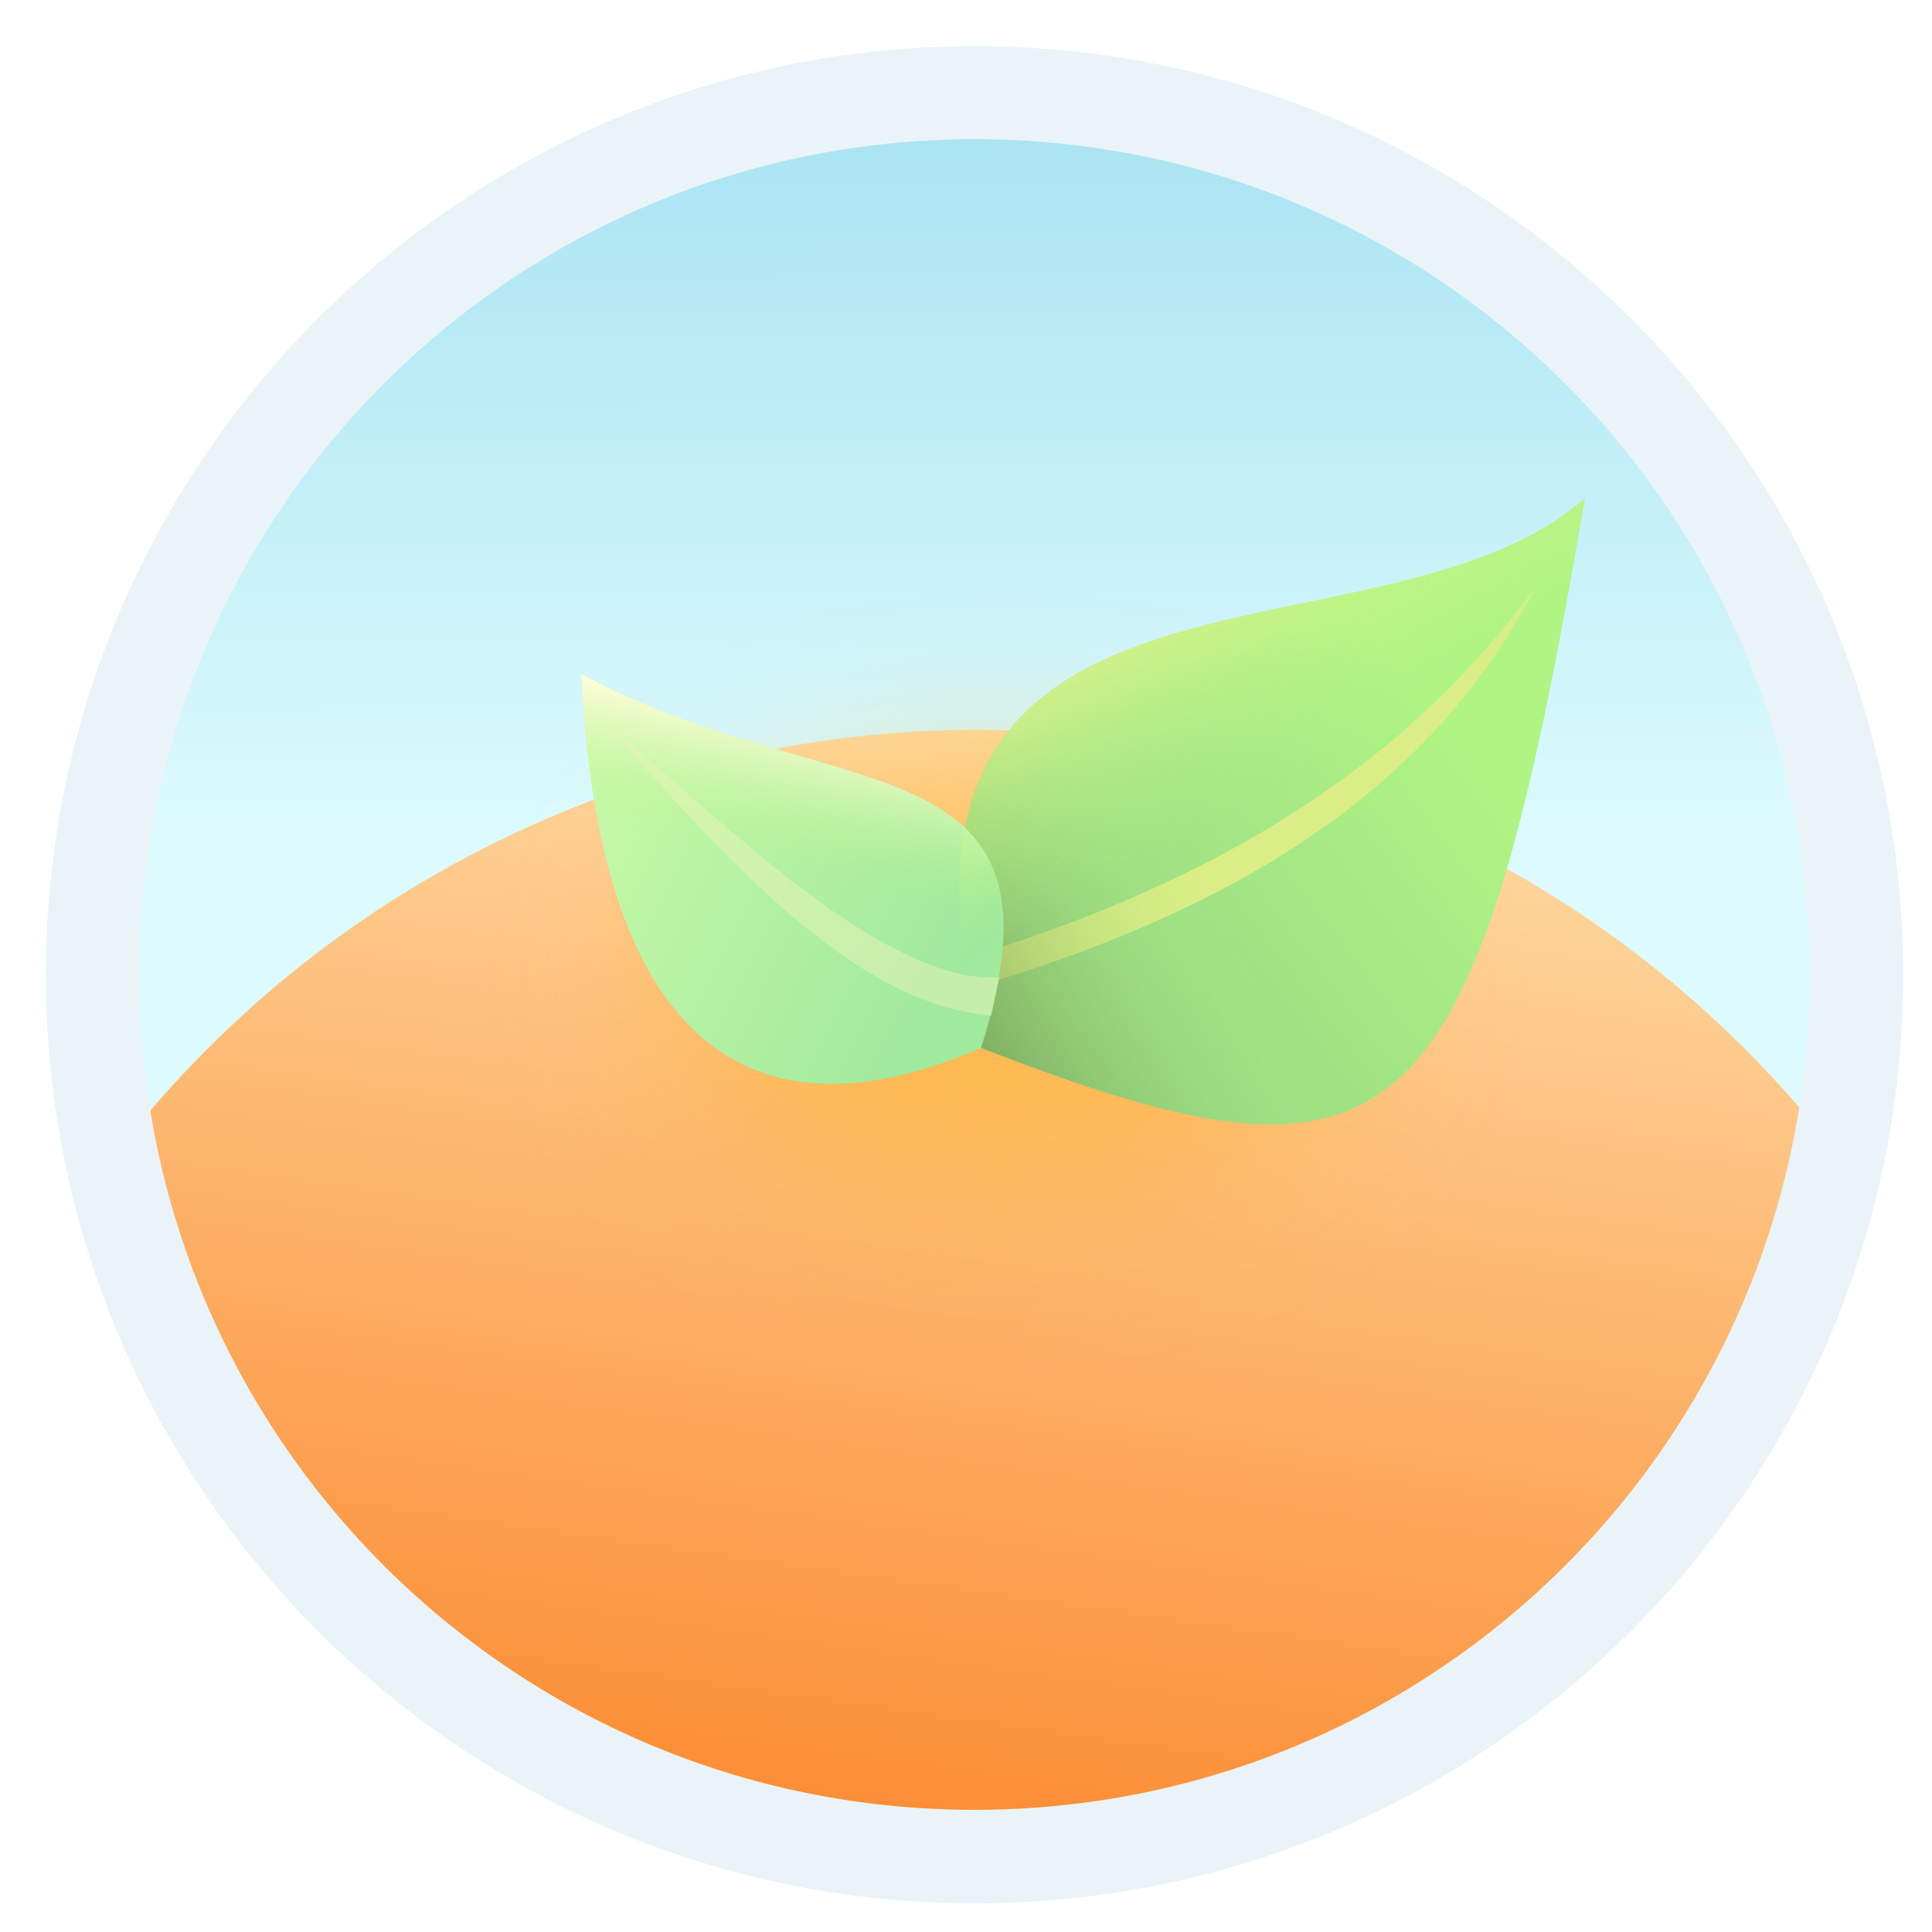
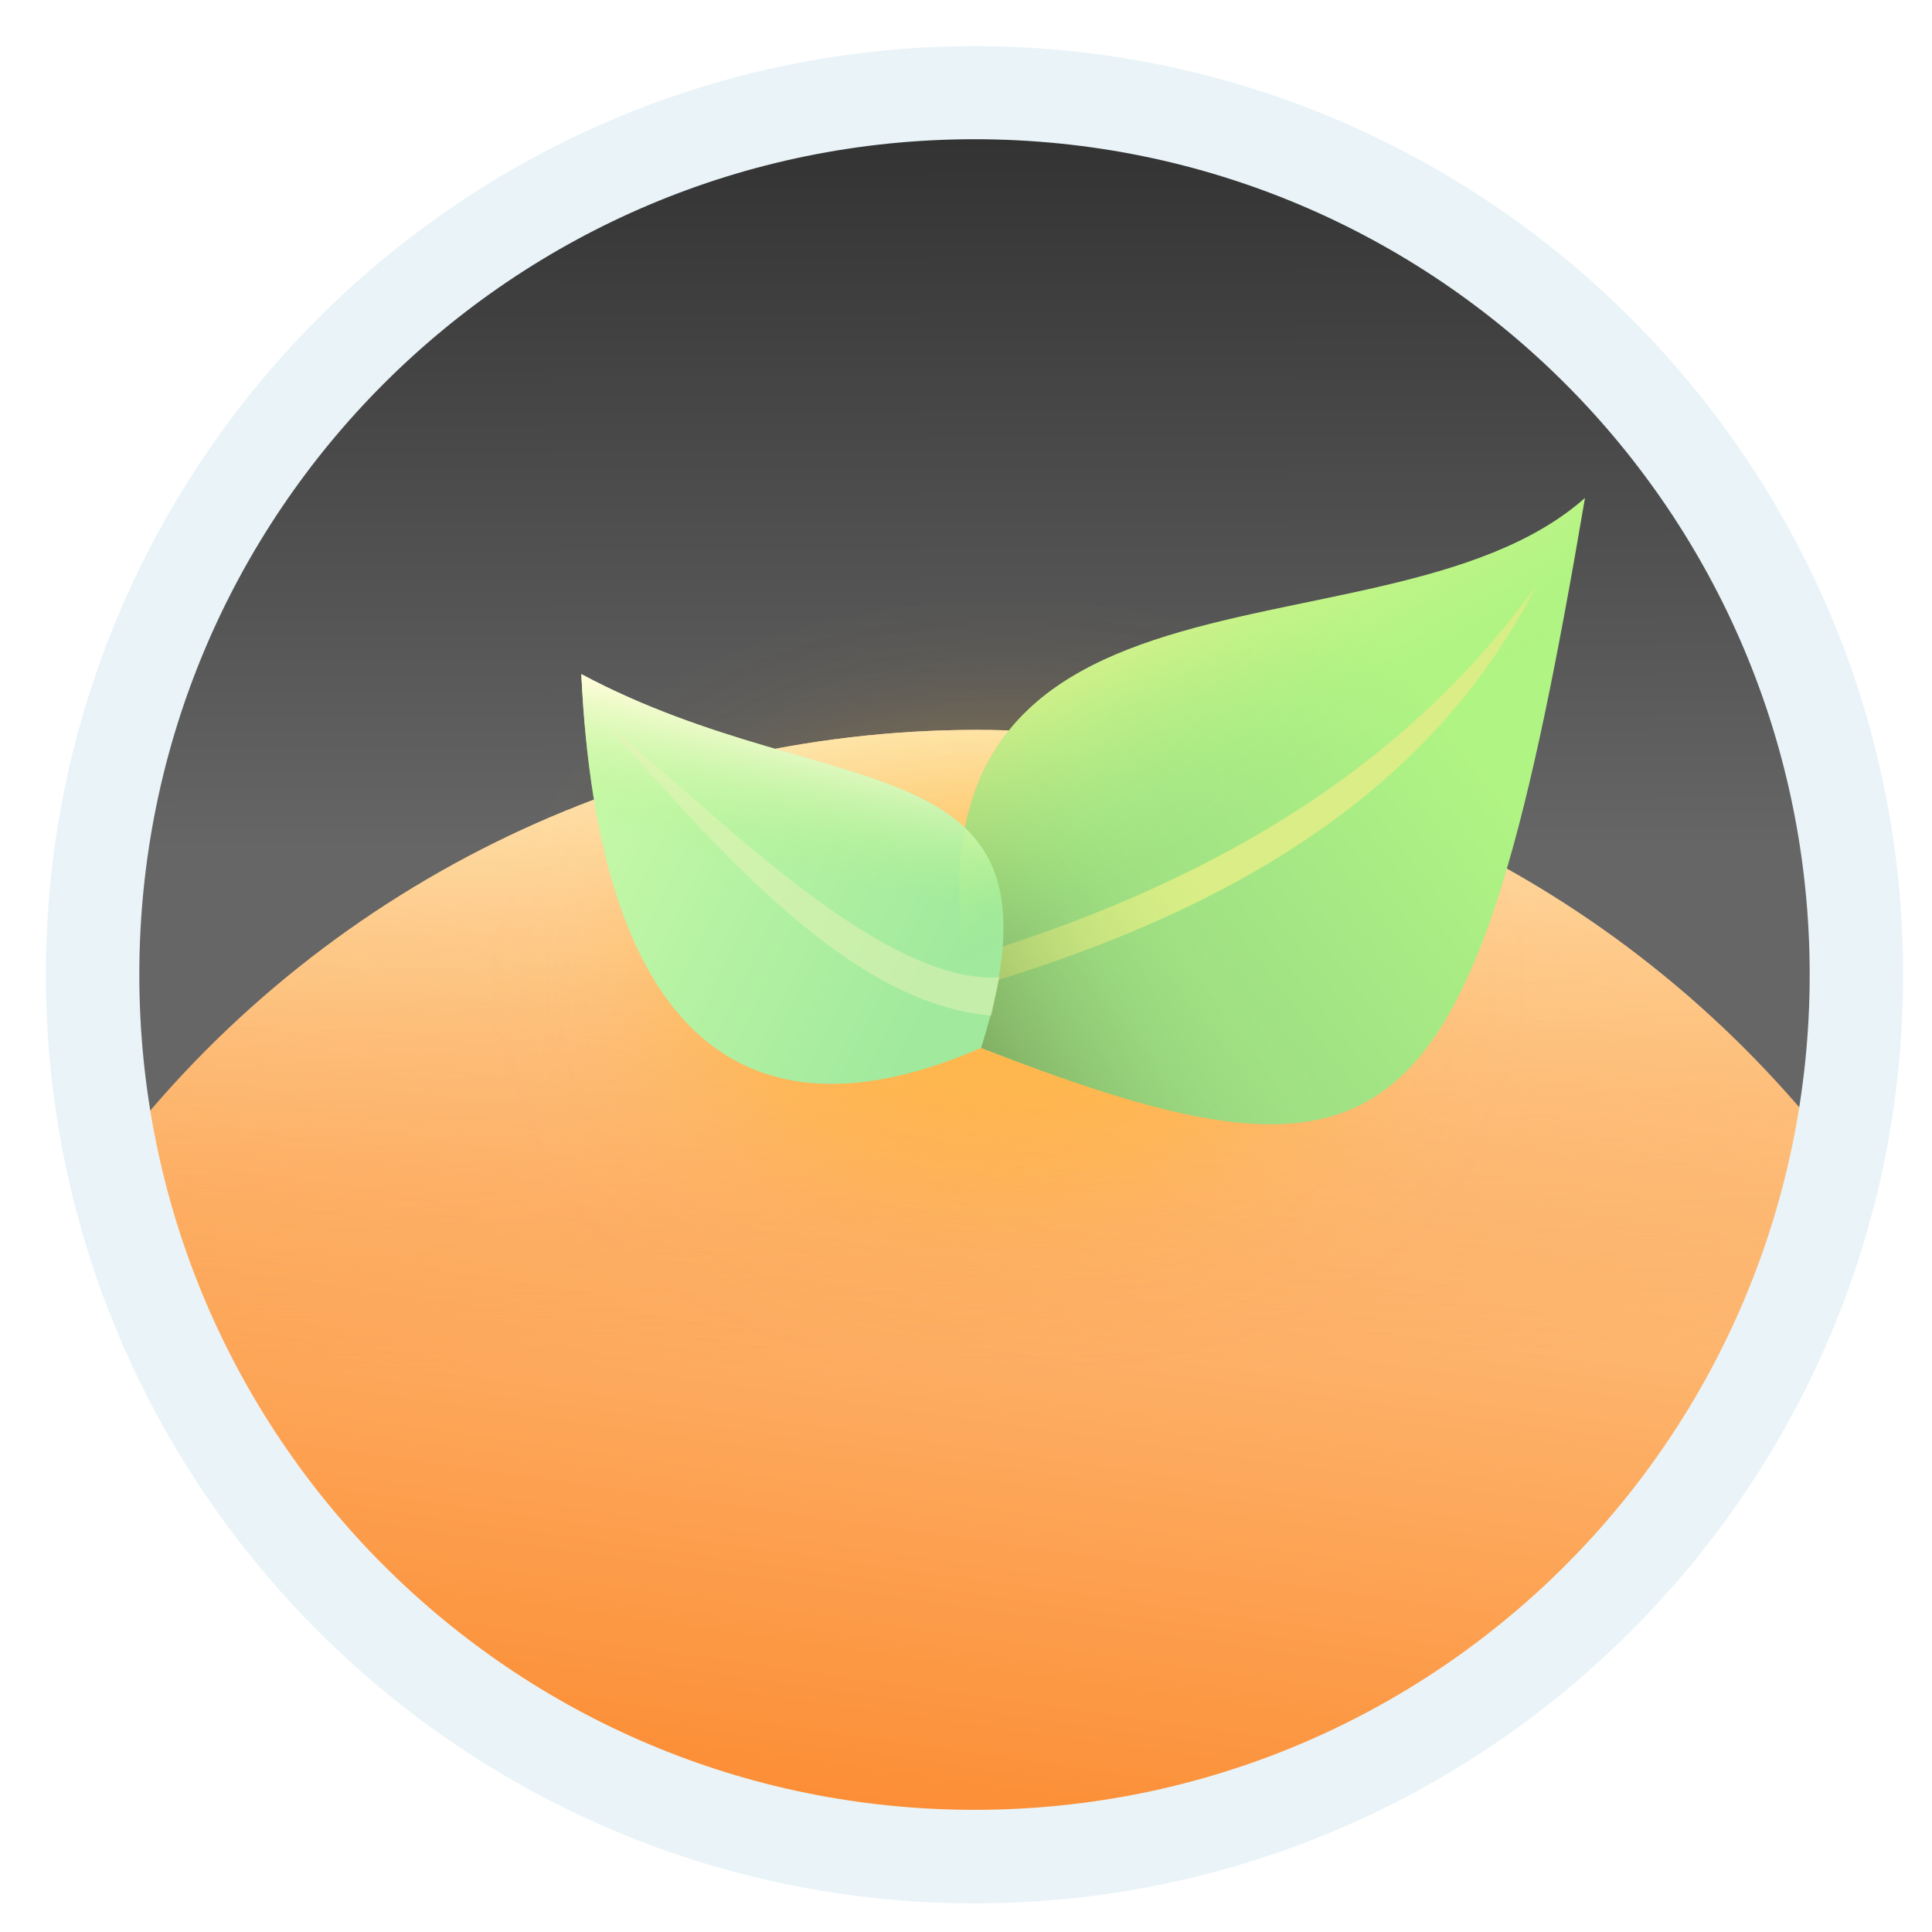
<svg xmlns="http://www.w3.org/2000/svg" xmlns:xlink="http://www.w3.org/1999/xlink" width="64" height="64" viewBox="0 0 16.933 16.933" version="1.1" id="svg8">
  <defs id="defs2">
+     <linearGradient id="linearGradient1079">
+       <stop id="stop906" offset="0" style="stop-color:#fc892f;stop-opacity:0" />
+       <stop id="stop908" offset="1" style="stop-color:#feeab6;stop-opacity:1" />
+     </linearGradient>
    <linearGradient id="linearGradient1199">
      <stop id="stop1195" offset="0" style="stop-color:#b0f484;stop-opacity:0" />
      <stop id="stop1197" offset="1" style="stop-color:#fefcd9;stop-opacity:1" />
    </linearGradient>
    <linearGradient id="linearGradient1091">
      <stop style="stop-color:#b0f484;stop-opacity:0" offset="0" id="stop1182" />
      <stop style="stop-color:#fbf791;stop-opacity:1" offset="1" id="stop1184" />
    </linearGradient>
    <linearGradient id="linearGradient1091-6">
      <stop id="stop1173" offset="0" style="stop-color:#b0f484;stop-opacity:0" />
      <stop id="stop1175" offset="1" style="stop-color:#586c34;stop-opacity:1" />
    </linearGradient>
    <linearGradient id="linearGradient1107">
      <stop style="stop-color:#cbfba9;stop-opacity:1" offset="0" id="stop1103" />
      <stop style="stop-color:#a0e99d;stop-opacity:1" offset="1" id="stop1105" />
    </linearGradient>
    <linearGradient id="linearGradient1099">
-       <stop style="stop-color:#abe4f2;stop-opacity:1" offset="0" id="stop1095" />
-       <stop style="stop-color:#ddfbfe;stop-opacity:1" offset="1" id="stop1097" />
+       <stop style="stop-color:#333333;stop-opacity:1" offset="0" id="stop1095" />
+       <stop style="stop-color:#666666;stop-opacity:1" offset="1" id="stop1097" />
    </linearGradient>
    <linearGradient id="linearGradient1091-3">
      <stop style="stop-color:#b0f484;stop-opacity:1" offset="0" id="stop1087" />
      <stop style="stop-color:#88c585;stop-opacity:1" offset="1" id="stop1089" />
    </linearGradient>
-     <linearGradient id="linearGradient1079">
+     <linearGradient id="linearGradient1079-3">
      <stop style="stop-color:#fc892f;stop-opacity:1" offset="0" id="stop1075" />
      <stop style="stop-color:#fed9a1;stop-opacity:1" offset="1" id="stop1077" />
    </linearGradient>
    <linearGradient id="linearGradient3866">
      <stop style="stop-color:#000000;stop-opacity:0.521" offset="0" id="stop3868" />
      <stop style="stop-color:#2883c3;stop-opacity:0;" offset="1" id="stop3870" />
    </linearGradient>
    <linearGradient id="linearGradient3874">
      <stop style="stop-color:#000d0e;stop-opacity:0.841;" offset="0" id="stop3876" />
      <stop style="stop-color:#000000;stop-opacity:0;" offset="1" id="stop3878" />
    </linearGradient>
    <clipPath clipPathUnits="userSpaceOnUse" id="clipPath4178">
      <circle r="225" cy="222.68" cx="204.317" id="circle4180" style="opacity:1;fill:#1c5266;fill-opacity:0.191;fill-rule:evenodd;stroke:none;stroke-width:3.334;stroke-linecap:butt;stroke-linejoin:miter;stroke-miterlimit:4;stroke-dasharray:none;stroke-dashoffset:0;stroke-opacity:1" />
    </clipPath>
    <clipPath clipPathUnits="userSpaceOnUse" id="clipPath4178-1">
      <circle r="225" cy="222.68" cx="204.317" id="circle4180-7" style="opacity:1;fill:#1c5266;fill-opacity:0.191;fill-rule:evenodd;stroke:none;stroke-width:3.334;stroke-linecap:butt;stroke-linejoin:miter;stroke-miterlimit:4;stroke-dasharray:none;stroke-dashoffset:0;stroke-opacity:1" />
    </clipPath>
    <linearGradient id="linearGradient5048-8">
      <stop offset="0" style="stop-color:#000000;stop-opacity:0" id="stop5050-4" />
      <stop offset="0.5" style="stop-color:#000000;stop-opacity:1" id="stop5056-7" />
      <stop offset="1" style="stop-color:#000000;stop-opacity:0" id="stop5052-0-1" />
    </linearGradient>
    <linearGradient id="linearGradient5060-29">
      <stop offset="0" style="stop-color:#000000;stop-opacity:1" id="stop5062-9" />
      <stop offset="1" style="stop-color:#000000;stop-opacity:0" id="stop5064-08" />
    </linearGradient>
    <linearGradient id="linearGradient4050-7">
      <stop id="stop4052-6" offset="0" style="stop-color:#ffffff;stop-opacity:0.669;" />
      <stop id="stop4054-0" offset="1" style="stop-color:#ffffff;stop-opacity:0;" />
    </linearGradient>
    <linearGradient gradientUnits="userSpaceOnUse" id="linearGradient4132-3" x1="-5.32" x2="-50.521" gradientTransform="matrix(0,-1,-1,0,0,0)">
      <stop offset="0" stop-color="#f65454" id="stop29-7" />
      <stop offset="1" stop-color="#740000" id="stop31-0" />
    </linearGradient>
    <linearGradient gradientUnits="userSpaceOnUse" id="linearGradient3298-8-9" x1="-39.333" x2="-1.643" gradientTransform="matrix(0,-1,-1,0,0,0)">
      <stop offset="0" stop-color="#791235" id="stop24-3" style="stop-color:#5f0e0e;stop-opacity:1;" />
      <stop offset="1" stop-color="#dd3b27" id="stop26-3" />
    </linearGradient>
    <linearGradient id="linearGradient8265-821-176-38-919-66-249-7-7">
      <stop offset="0" style="stop-color:#ffffff;stop-opacity:1" id="stop2687-1-9" />
      <stop offset="1" style="stop-color:#ffffff;stop-opacity:0" id="stop2689-5-4" />
    </linearGradient>
    <linearGradient id="linearGradient3924">
      <stop offset="0" style="stop-color:#ffffff;stop-opacity:1;" id="stop3926" />
      <stop id="stop3928" style="stop-color:#ffffff;stop-opacity:0.235;" offset="0.063" />
      <stop offset="0.951" style="stop-color:#ffffff;stop-opacity:0.157;" id="stop3930" />
      <stop offset="1" style="stop-color:#ffffff;stop-opacity:0.392;" id="stop3932" />
    </linearGradient>
    <linearGradient id="linearGradient3688-166-749">
      <stop offset="0" style="stop-color:#181818;stop-opacity:1" id="stop2883" />
      <stop offset="1" style="stop-color:#181818;stop-opacity:0" id="stop2885" />
    </linearGradient>
    <linearGradient id="linearGradient3702-501-757">
      <stop offset="0" style="stop-color:#181818;stop-opacity:0" id="stop2895" />
      <stop offset="0.5" style="stop-color:#181818;stop-opacity:1" id="stop2897" />
      <stop offset="1" style="stop-color:#181818;stop-opacity:0" id="stop2899" />
    </linearGradient>
    <linearGradient id="linearGradient3895-9-0-3">
      <stop offset="0" style="stop-color:#dc6838;stop-opacity:1" id="stop3897-0-5-7" />
      <stop offset="1" style="stop-color:#ba3d12;stop-opacity:1" id="stop3899-8-7-06" />
    </linearGradient>
    <linearGradient y2="1044.377" x2="28.531" y1="994.819" x1="28.531" gradientTransform="translate(12,-100)" gradientUnits="userSpaceOnUse" id="linearGradient4195" xlink:href="#linearGradient3895-9-0-3" />
    <linearGradient id="linearGradient4067-0-2">
      <stop id="stop4069-2-9" offset="0" style="stop-color:#acffe3;stop-opacity:1" />
      <stop id="stop4071-8-9" offset="1" style="stop-color:#ffffff;stop-opacity:1" />
    </linearGradient>
    <linearGradient id="linearGradient4644-104-3-3-6-2">
      <stop id="stop5237-6-5-1-7" style="stop-color:#51c3cc;stop-opacity:1" offset="0" />
      <stop id="stop5239-4-6-4-8" style="stop-color:#b3efec;stop-opacity:1" offset="1" />
    </linearGradient>
-     <linearGradient xlink:href="#linearGradient1079" id="linearGradient1081" x1="26.968" y1="61.905" x2="32.322" y2="24.178" gradientUnits="userSpaceOnUse" />
+     <linearGradient xlink:href="#linearGradient1079-3" id="linearGradient1081" x1="26.968" y1="61.905" x2="32.322" y2="24.178" gradientUnits="userSpaceOnUse" />
    <linearGradient xlink:href="#linearGradient1091-3" id="linearGradient1093" x1="12.414" y1="286.041" x2="6.761" y2="290.387" gradientUnits="userSpaceOnUse" />
    <linearGradient xlink:href="#linearGradient1099" id="linearGradient1101" x1="8.541" y1="281.287" x2="8.554" y2="287.506" gradientUnits="userSpaceOnUse" />
    <linearGradient xlink:href="#linearGradient1107" id="linearGradient1109" x1="5.095" y1="285.975" x2="8.795" y2="287.771" gradientUnits="userSpaceOnUse" />
    <linearGradient xlink:href="#linearGradient1091-6" id="linearGradient1178" gradientUnits="userSpaceOnUse" x1="10.643" y1="287.878" x2="7.313" y2="289.719" />
    <linearGradient xlink:href="#linearGradient1091" id="linearGradient1187" gradientUnits="userSpaceOnUse" x1="11.595" y1="286.776" x2="10.336" y2="284.507" />
    <linearGradient xlink:href="#linearGradient1199" id="linearGradient1193" gradientUnits="userSpaceOnUse" x1="6.619" y1="287.629" x2="6.882" y2="286.389" />
    <filter style="color-interpolation-filters:sRGB" id="filter1225" x="-0.319" width="1.639" y="-0.529" height="2.059">
      <feGaussianBlur stdDeviation="0.761" id="feGaussianBlur1227" />
    </filter>
+     <linearGradient xlink:href="#linearGradient1079" id="linearGradient911" gradientUnits="userSpaceOnUse" x1="32.682" y1="45.298" x2="32.322" y2="24.178" />
  </defs>
  <g id="layer1" transform="translate(0,-280.0667)">
    <circle style="opacity:1;fill:url(#linearGradient1101);fill-opacity:1;stroke:none;stroke-width:0.818;stroke-linecap:round;stroke-miterlimit:4;stroke-dasharray:none;stroke-dashoffset:0;stroke-opacity:1" id="path826" cx="8.541" cy="288.609" r="7.73" />
    <path style="fill:url(#linearGradient1081);fill-opacity:1;stroke:none;stroke-width:1" d="M 32.322 24.178 A 36.071 36.071 0 0 0 3.734 38.326 A 29.215 29.215 0 0 0 32.281 61.5 A 29.215 29.215 0 0 0 60.875 38.244 A 36.071 36.071 0 0 0 32.322 24.178 z " transform="matrix(0.2645833,0,0,0.2645833,0,280.0667)" id="path1061" />
+     <path id="path904" transform="matrix(0.2645833,0,0,0.2645833,0,280.0667)" d="M 32.322 24.178 A 36.071 36.071 0 0 0 3.734 38.326 A 29.215 29.215 0 0 0 32.281 61.5 A 29.215 29.215 0 0 0 60.875 38.244 A 36.071 36.071 0 0 0 32.322 24.178 z " style="fill:url(#linearGradient911);fill-opacity:1;stroke:none;stroke-width:1" />
    <ellipse style="fill:#ffb01a;fill-opacity:0.491;stroke:none;stroke-width:0.265;stroke-opacity:1;filter:url(#filter1225)" id="path1211" cx="8.835" cy="288.685" rx="2.858" ry="1.725" />
    <path style="color:#000000;font-style:normal;font-variant:normal;font-weight:normal;font-stretch:normal;font-size:medium;line-height:normal;font-family:sans-serif;font-variant-ligatures:normal;font-variant-position:normal;font-variant-caps:normal;font-variant-numeric:normal;font-variant-alternates:normal;font-feature-settings:normal;text-indent:0;text-align:start;text-decoration:none;text-decoration-line:none;text-decoration-style:solid;text-decoration-color:#000000;letter-spacing:normal;word-spacing:normal;text-transform:none;writing-mode:lr-tb;direction:ltr;text-orientation:mixed;dominant-baseline:auto;baseline-shift:baseline;text-anchor:start;white-space:normal;shape-padding:0;clip-rule:nonzero;display:inline;overflow:visible;visibility:visible;opacity:1;isolation:auto;mix-blend-mode:normal;color-interpolation:sRGB;color-interpolation-filters:linearRGB;solid-color:#000000;solid-opacity:1;vector-effect:none;fill:#eaf4f8;fill-opacity:1;fill-rule:nonzero;stroke:none;stroke-width:0.818;stroke-linecap:round;stroke-linejoin:miter;stroke-miterlimit:4;stroke-dasharray:none;stroke-dashoffset:0;stroke-opacity:1;color-rendering:auto;image-rendering:auto;shape-rendering:auto;text-rendering:auto;enable-background:accumulate" d="m 8.541,280.471 c -4.49,0 -8.139,3.649 -8.139,8.139 0,4.49 3.649,8.139 8.139,8.139 4.49,0 8.139,-3.649 8.139,-8.139 0,-4.49 -3.649,-8.139 -8.139,-8.139 z m 0,0.816 c 4.048,0 7.32,3.274 7.32,7.322 0,4.048 -3.272,7.32 -7.32,7.32 -4.048,0 -7.32,-3.272 -7.32,-7.32 0,-4.048 3.272,-7.322 7.32,-7.322 z" id="circle872" />
    <path style="fill:url(#linearGradient1093);stroke:none;stroke-width:0.265px;stroke-linecap:butt;stroke-linejoin:miter;stroke-opacity:1;fill-opacity:1" d="m 8.599,289.251 c 3.675,1.431 4.324,0.89 5.292,-4.819 -1.812,1.605 -6.492,0.106 -5.292,4.819 z" id="path1071" />
    <path style="color:#000000;font-style:normal;font-variant:normal;font-weight:normal;font-stretch:normal;font-size:medium;line-height:normal;font-family:sans-serif;font-variant-ligatures:normal;font-variant-position:normal;font-variant-caps:normal;font-variant-numeric:normal;font-variant-alternates:normal;font-feature-settings:normal;text-indent:0;text-align:start;text-decoration:none;text-decoration-line:none;text-decoration-style:solid;text-decoration-color:#000000;letter-spacing:normal;word-spacing:normal;text-transform:none;writing-mode:lr-tb;direction:ltr;text-orientation:mixed;dominant-baseline:auto;baseline-shift:baseline;text-anchor:start;white-space:normal;shape-padding:0;clip-rule:nonzero;display:inline;overflow:visible;visibility:visible;opacity:1;isolation:auto;mix-blend-mode:normal;color-interpolation:sRGB;color-interpolation-filters:linearRGB;solid-color:#000000;solid-opacity:1;vector-effect:none;fill:#dbed86;fill-opacity:1;fill-rule:nonzero;stroke:none;stroke-width:0.265px;stroke-linecap:butt;stroke-linejoin:miter;stroke-miterlimit:4;stroke-dasharray:none;stroke-dashoffset:0;stroke-opacity:1;color-rendering:auto;image-rendering:auto;shape-rendering:auto;text-rendering:auto;enable-background:accumulate" d="m 8.396,288.486 0.074,0.254 c 2.203,-0.642 4.041,-1.666 4.994,-3.539 -1.22,1.686 -2.981,2.659 -5.068,3.285 z" id="path1201" />
    <path id="path1171" d="m 8.599,289.251 c 3.675,1.431 4.324,0.89 5.292,-4.819 -1.812,1.605 -6.492,0.106 -5.292,4.819 z" style="fill:url(#linearGradient1178);stroke:none;stroke-width:0.265px;stroke-linecap:butt;stroke-linejoin:miter;stroke-opacity:1;fill-opacity:1" />
    <path style="fill:url(#linearGradient1109);fill-opacity:1;stroke:none;stroke-width:0.265px;stroke-linecap:butt;stroke-linejoin:miter;stroke-opacity:1" d="m 8.599,289.251 c 0.864,-2.746 -1.273,-2.083 -3.504,-3.276 0.143,3.059 1.36,4.209 3.504,3.276 z" id="path1083" />
    <path style="fill:url(#linearGradient1187);stroke:none;stroke-width:0.265px;stroke-linecap:butt;stroke-linejoin:miter;stroke-opacity:1;fill-opacity:1" d="m 8.599,289.251 c 3.675,1.431 4.324,0.89 5.292,-4.819 -1.812,1.605 -6.492,0.106 -5.292,4.819 z" id="path1180" />
    <path id="path1189" d="m 8.599,289.251 c 0.864,-2.746 -1.273,-2.083 -3.504,-3.276 0.143,3.059 1.36,4.209 3.504,3.276 z" style="fill:url(#linearGradient1193);fill-opacity:1;stroke:none;stroke-width:0.265px;stroke-linecap:butt;stroke-linejoin:miter;stroke-opacity:1" />
    <path style="color:#000000;font-style:normal;font-variant:normal;font-weight:normal;font-stretch:normal;font-size:medium;line-height:normal;font-family:sans-serif;font-variant-ligatures:normal;font-variant-position:normal;font-variant-caps:normal;font-variant-numeric:normal;font-variant-alternates:normal;font-feature-settings:normal;text-indent:0;text-align:start;text-decoration:none;text-decoration-line:none;text-decoration-style:solid;text-decoration-color:#000000;letter-spacing:normal;word-spacing:normal;text-transform:none;writing-mode:lr-tb;direction:ltr;text-orientation:mixed;dominant-baseline:auto;baseline-shift:baseline;text-anchor:start;white-space:normal;shape-padding:0;clip-rule:nonzero;display:inline;overflow:visible;visibility:visible;opacity:1;isolation:auto;mix-blend-mode:normal;color-interpolation:sRGB;color-interpolation-filters:linearRGB;solid-color:#000000;solid-opacity:1;vector-effect:none;fill:#ebf2b7;fill-opacity:0.491;fill-rule:nonzero;stroke:none;stroke-width:0.265px;stroke-linecap:butt;stroke-linejoin:miter;stroke-miterlimit:4;stroke-dasharray:none;stroke-dashoffset:0;stroke-opacity:1;color-rendering:auto;image-rendering:auto;shape-rendering:auto;text-rendering:auto;enable-background:accumulate" d="m 5.314,286.415 c 1.015,1.139 2.15,2.452 3.375,2.553 l 0.071,-0.337 c -1.082,0.077 -2.683,-1.636 -3.446,-2.216 z" id="path1205" />
  </g>
</svg>
